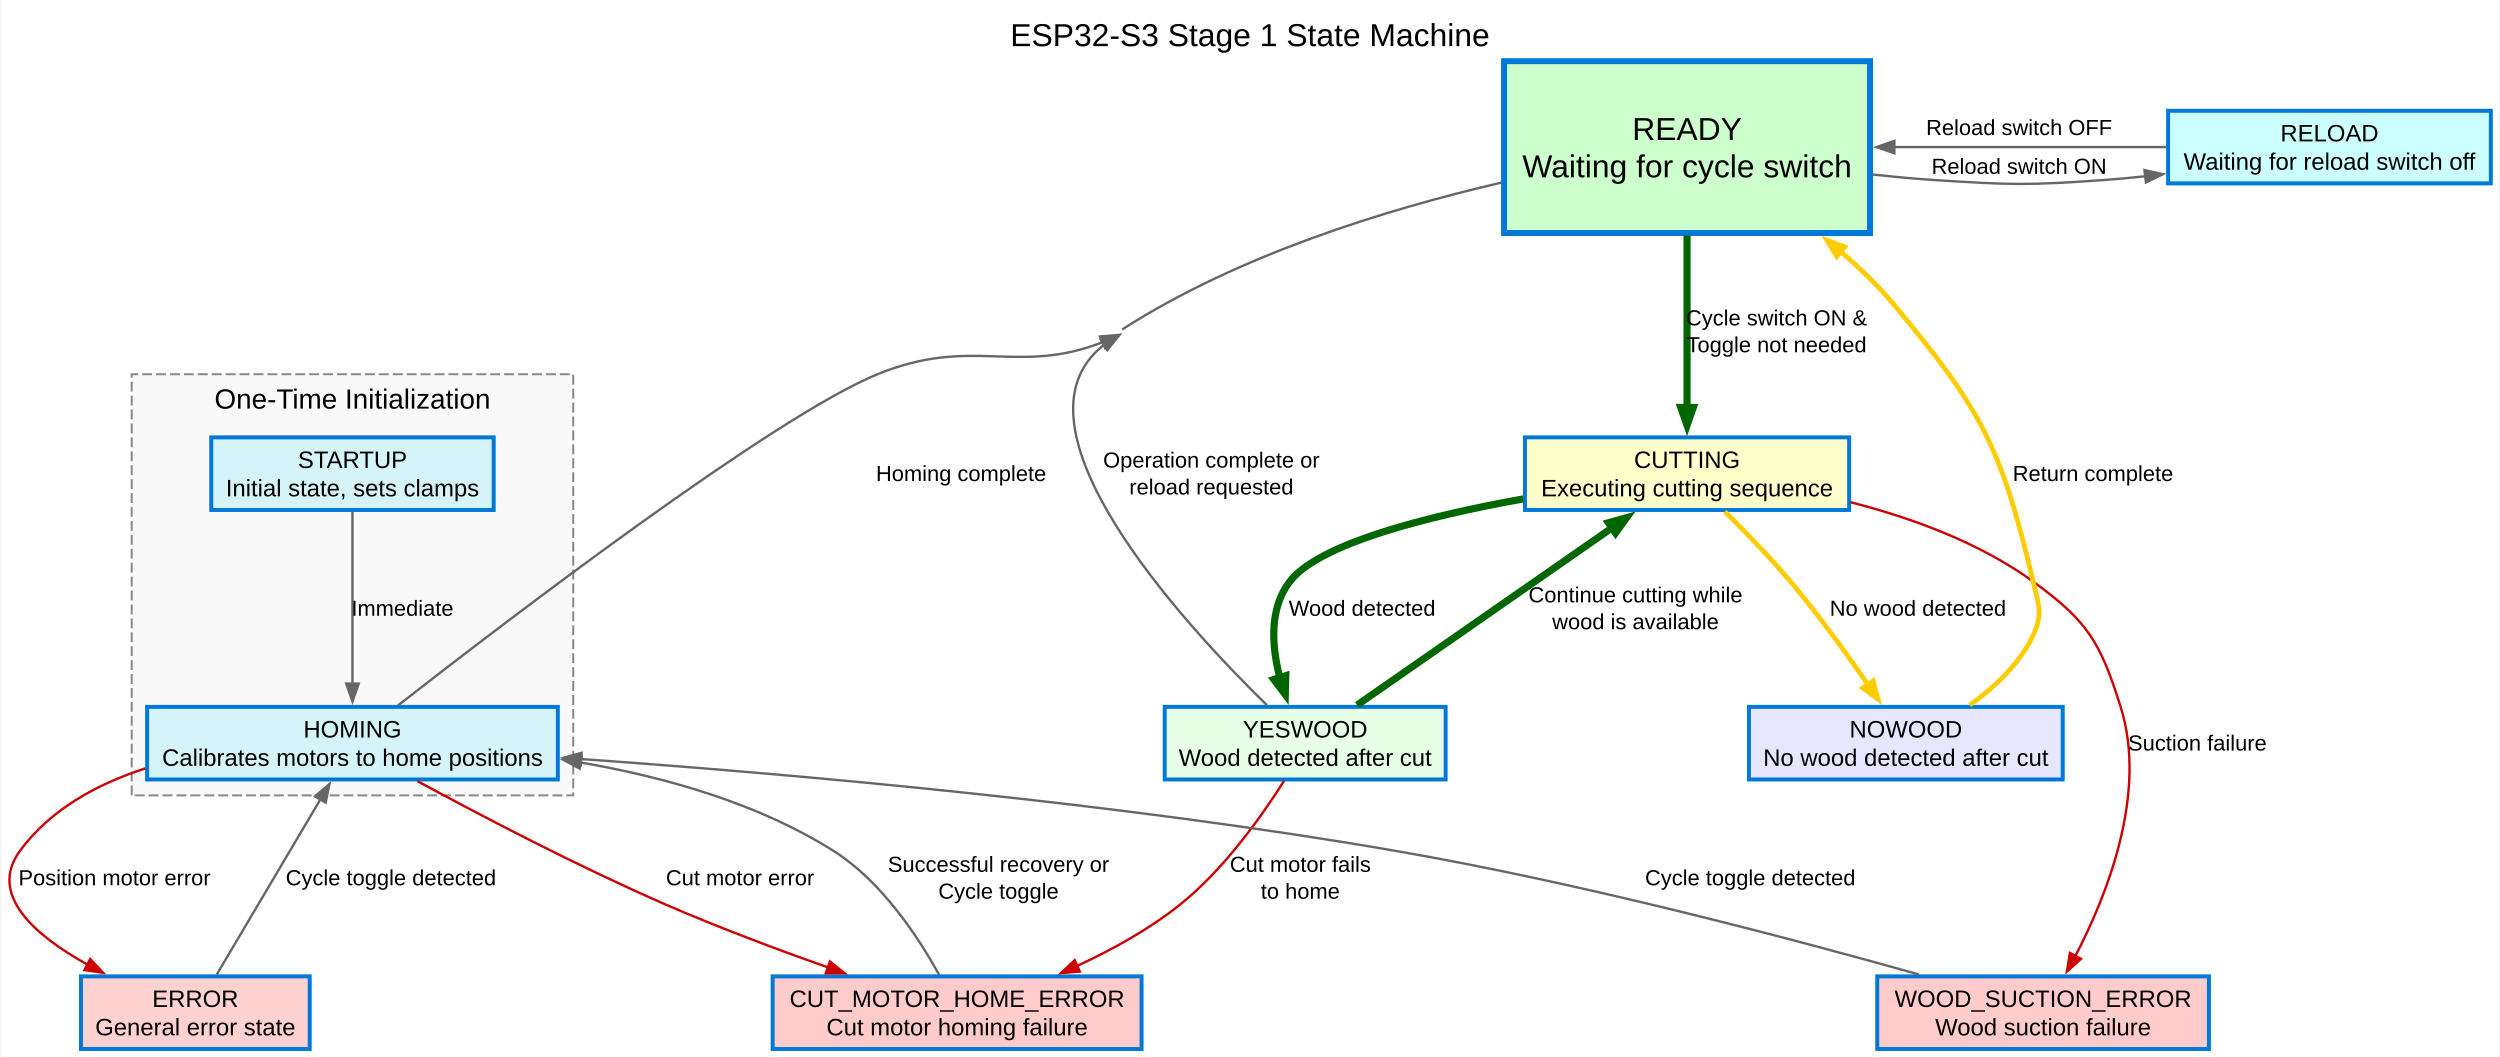
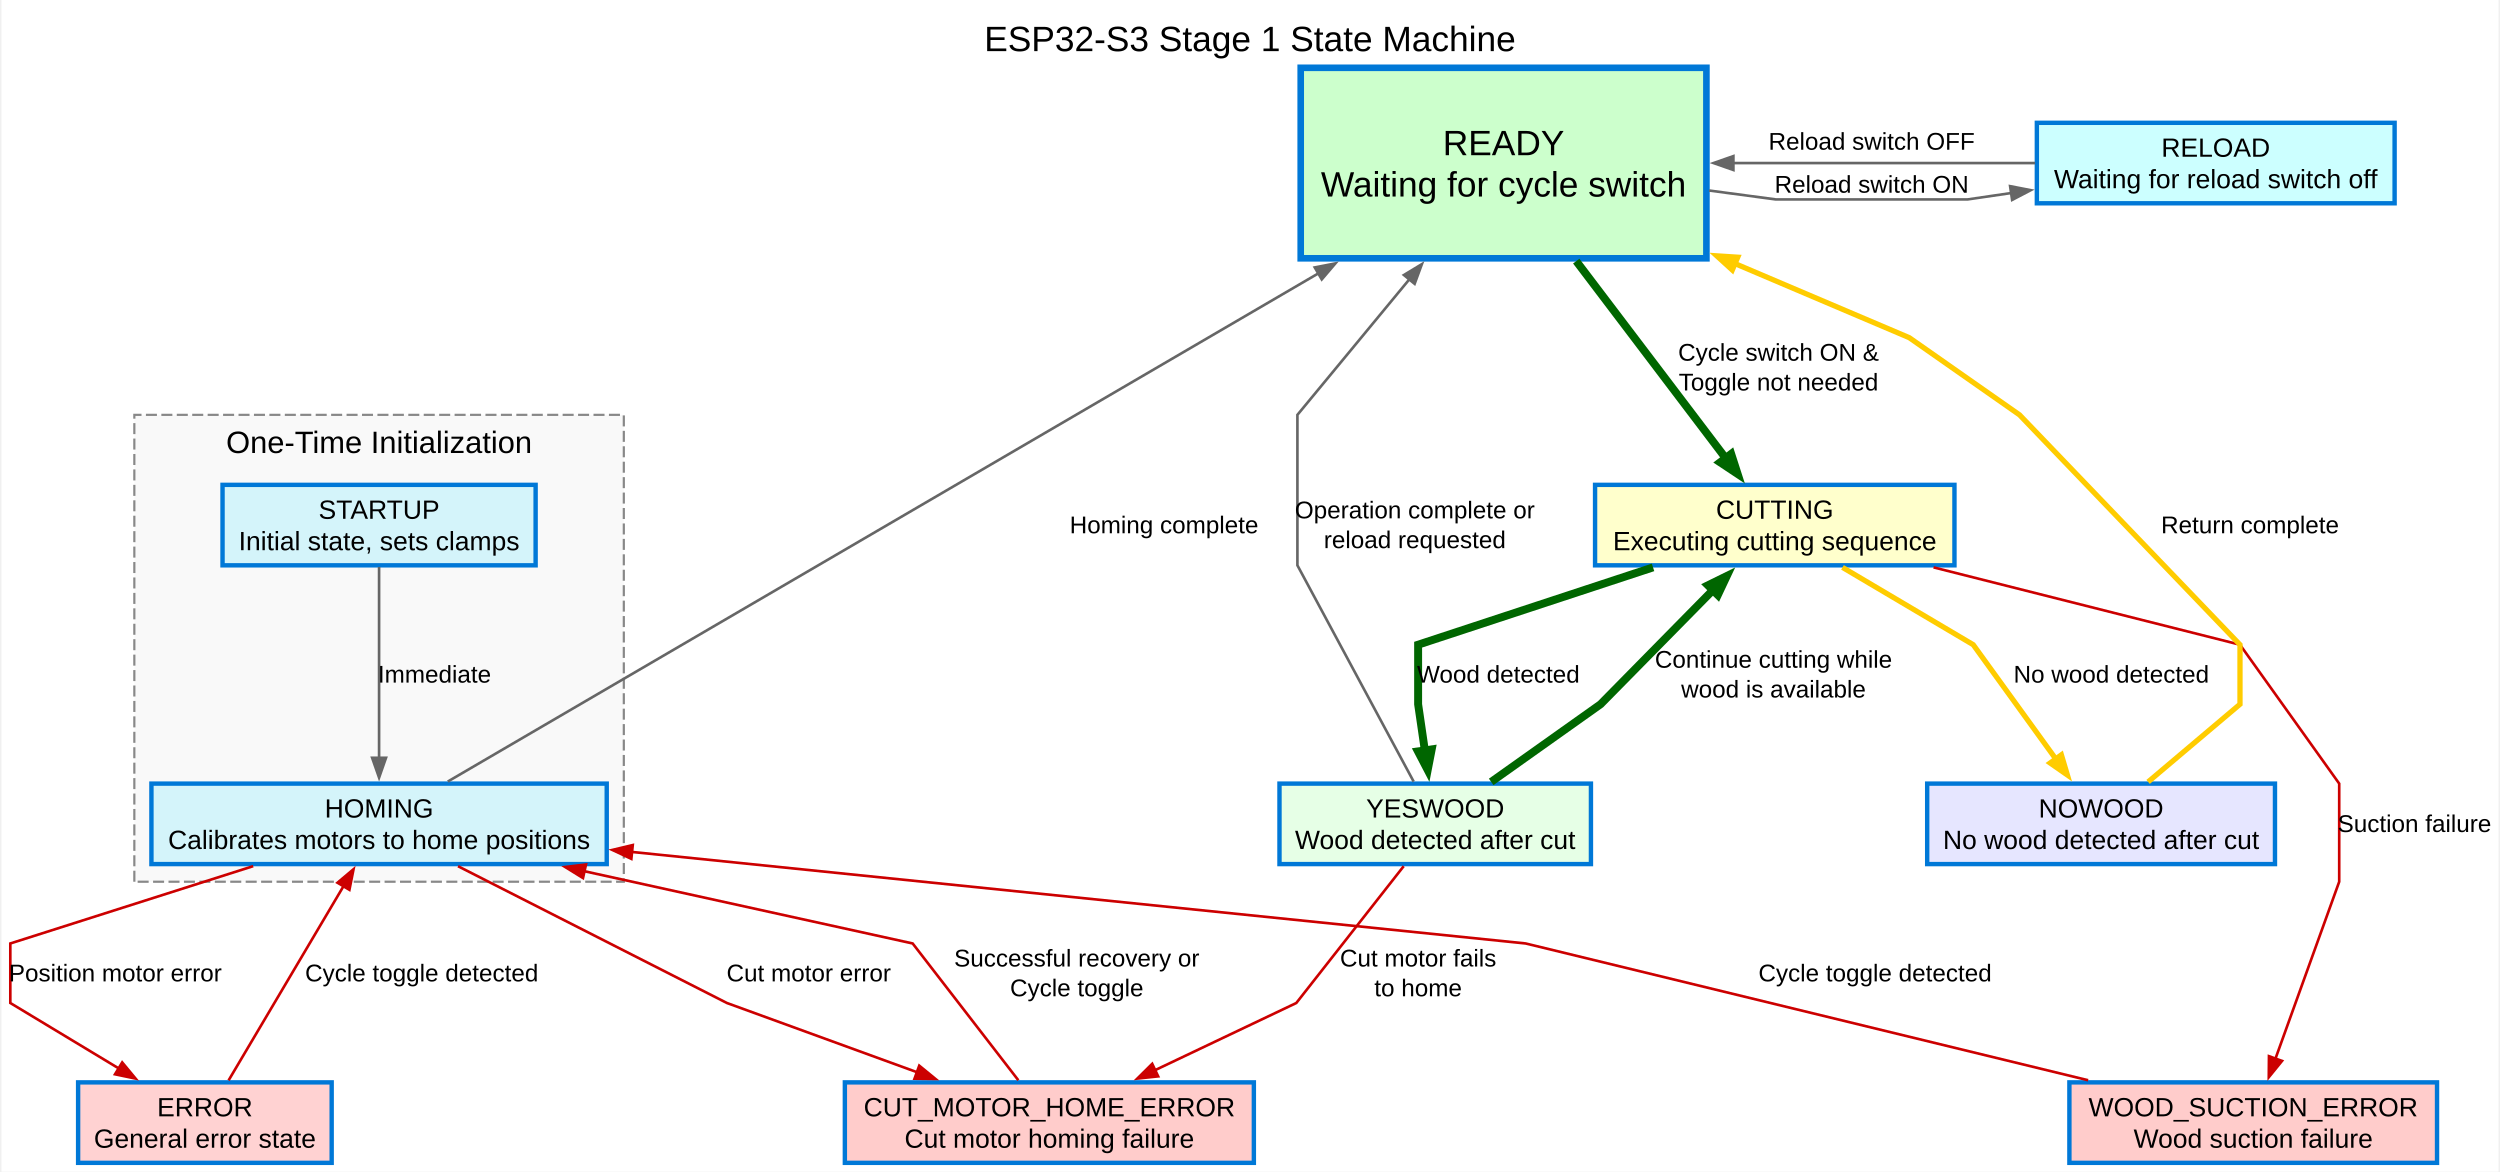
- <svg xmlns="http://www.w3.org/2000/svg" width="1256pt" height="531pt" viewBox="0.00 0.00 1255.72 531.40">
+ <svg xmlns="http://www.w3.org/2000/svg" width="1133pt" height="531pt" viewBox="0.00 0.00 1132.50 531.40">
  <g id="graph0" class="graph" transform="scale(1 1) rotate(0) translate(4 527.4)">
-     <polygon fill="white" stroke="none" points="-4,4 -4,-527.4 1251.72,-527.4 1251.72,4 -4,4" />
-     <text text-anchor="middle" x="623.86" y="-504.2" font-family="Arial" font-size="16.00">ESP32-S3 Stage 1 State Machine</text>
+     <polygon fill="white" stroke="none" points="-4,4 -4,-527.4 1128.5,-527.4 1128.5,4 -4,4" />
+     <text text-anchor="middle" x="562.25" y="-504.2" font-family="Arial" font-size="16.00">ESP32-S3 Stage 1 State Machine</text>
    <g id="clust1" class="cluster">
-       <polygon fill="#f9f9f9" stroke="#888888" stroke-dasharray="5,2" points="61.6,-127.5 61.6,-339.25 283.6,-339.25 283.6,-127.5 61.6,-127.5" />
-       <text text-anchor="middle" x="172.6" y="-321.95" font-family="Arial" font-size="14.00">One-Time Initialization</text>
+       <polygon fill="#f9f9f9" stroke="#888888" stroke-dasharray="5,2" points="56.25,-127.5 56.25,-339.25 278.25,-339.25 278.25,-127.5 56.25,-127.5" />
+       <text text-anchor="middle" x="167.25" y="-321.95" font-family="Arial" font-size="14.00">One-Time Initialization</text>
    </g>
    <g id="node1" class="node">
-       <polygon fill="#d4f4fa" stroke="#0078d7" stroke-width="2" points="243.6,-307.5 101.6,-307.5 101.6,-271 243.6,-271 243.6,-307.5" />
-       <text text-anchor="middle" x="172.6" y="-292.1" font-family="Arial" font-size="12.00">STARTUP</text>
-       <text text-anchor="middle" x="172.6" y="-277.85" font-family="Arial" font-size="12.00">Initial state, sets clamps</text>
+       <polygon fill="#d4f4fa" stroke="#0078d7" stroke-width="2" points="238.25,-307.5 96.25,-307.5 96.25,-271 238.25,-271 238.25,-307.5" />
+       <text text-anchor="middle" x="167.25" y="-292.1" font-family="Arial" font-size="12.00">STARTUP</text>
+       <text text-anchor="middle" x="167.25" y="-277.85" font-family="Arial" font-size="12.00">Initial state, sets clamps</text>
    </g>
    <g id="node2" class="node">
-       <polygon fill="#d4f4fa" stroke="#0078d7" stroke-width="2" points="275.85,-172 69.35,-172 69.35,-135.5 275.85,-135.5 275.85,-172" />
-       <text text-anchor="middle" x="172.6" y="-156.6" font-family="Arial" font-size="12.00">HOMING</text>
-       <text text-anchor="middle" x="172.6" y="-142.35" font-family="Arial" font-size="12.00">Calibrates motors to home positions</text>
+       <polygon fill="#d4f4fa" stroke="#0078d7" stroke-width="2" points="270.5,-172 64,-172 64,-135.5 270.5,-135.5 270.5,-172" />
+       <text text-anchor="middle" x="167.25" y="-156.6" font-family="Arial" font-size="12.00">HOMING</text>
+       <text text-anchor="middle" x="167.25" y="-142.35" font-family="Arial" font-size="12.00">Calibrates motors to home positions</text>
    </g>
    <g id="edge1" class="edge">
-       <path fill="none" stroke="#666666" stroke-width="1.2" d="M172.6,-270.25C172.6,-247.95 172.6,-209.7 172.6,-183.37" />
-       <polygon fill="#666666" stroke="#666666" stroke-width="1.2" points="175.75,-183.71 172.6,-174.71 169.45,-183.71 175.75,-183.71" />
-       <text text-anchor="middle" x="197.72" y="-217.8" font-family="Arial" font-size="11.00">Immediate</text>
+       <path fill="none" stroke="#666666" stroke-width="1.2" d="M167.25,-270.25C167.25,-247.95 167.25,-209.7 167.25,-183.37" />
+       <polygon fill="#666666" stroke="#666666" stroke-width="1.2" points="170.4,-183.71 167.25,-174.71 164.1,-183.71 170.4,-183.71" />
+       <text text-anchor="middle" x="192.38" y="-217.8" font-family="Arial" font-size="11.00">Immediate</text>
    </g>
    <g id="node3" class="node">
-       <polygon fill="#ccffcc" stroke="#0078d7" stroke-width="3" points="935.6,-496.65 751.6,-496.65 751.6,-410.25 935.6,-410.25 935.6,-496.65" />
-       <text text-anchor="middle" x="843.6" y="-457" font-family="Arial" font-size="16.00">READY</text>
-       <text text-anchor="middle" x="843.6" y="-438.25" font-family="Arial" font-size="16.00">Waiting for cycle switch</text>
+       <polygon fill="#ccffcc" stroke="#0078d7" stroke-width="3" points="769.25,-496.65 585.25,-496.65 585.25,-410.25 769.25,-410.25 769.25,-496.65" />
+       <text text-anchor="middle" x="677.25" y="-457" font-family="Arial" font-size="16.00">READY</text>
+       <text text-anchor="middle" x="677.25" y="-438.25" font-family="Arial" font-size="16.00">Waiting for cycle switch</text>
    </g>
    <g id="edge2" class="edge">
-       <path fill="none" stroke="#666666" stroke-width="1.2" d="M559.6,-361.75C617.61,-399.06 692.17,-422.1 750.34,-435.62" />
-       <path fill="none" stroke="#666666" stroke-width="1.2" d="M195.5,-172.75C249.5,-214.86 384.18,-317.85 436.6,-339.25 484.4,-358.76 506.76,-338.42 549.78,-355.38" />
-       <polygon fill="#666666" stroke="#666666" stroke-width="1.2" points="548.44,-358.23 557.94,-359.01 551,-352.48 548.44,-358.23" />
-       <text text-anchor="middle" x="478.6" y="-285.55" font-family="Arial" font-size="11.00">Homing complete</text>
+       <path fill="none" stroke="#666666" stroke-width="1.2" d="M198.4,-172.93C275.61,-218 477.92,-336.1 593.36,-403.48" />
+       <polygon fill="#666666" stroke="#666666" stroke-width="1.2" points="591.62,-406.11 600.98,-407.93 594.79,-400.67 591.62,-406.11" />
+       <text text-anchor="middle" x="523.27" y="-285.55" font-family="Arial" font-size="11.00">Homing complete</text>
    </g>
    <g id="node8" class="node">
-       <polygon fill="#ffd2d2" stroke="#0078d7" stroke-width="2" points="151.1,-36.5 36.1,-36.5 36.1,0 151.1,0 151.1,-36.5" />
-       <text text-anchor="middle" x="93.6" y="-21.1" font-family="Arial" font-size="12.00">ERROR</text>
-       <text text-anchor="middle" x="93.6" y="-6.85" font-family="Arial" font-size="12.00">General error state</text>
+       <polygon fill="#ffd2d2" stroke="#0078d7" stroke-width="2" points="145.75,-36.5 30.75,-36.5 30.75,0 145.75,0 145.75,-36.5" />
+       <text text-anchor="middle" x="88.25" y="-21.1" font-family="Arial" font-size="12.00">ERROR</text>
+       <text text-anchor="middle" x="88.25" y="-6.85" font-family="Arial" font-size="12.00">General error state</text>
    </g>
    <g id="edge3" class="edge">
-       <path fill="none" stroke="#cc0000" stroke-width="1.2" d="M68.45,-141.06C43.93,-133.15 20.55,-120.29 5.35,-99.5 -10.61,-77.67 12.68,-57.22 39.33,-42.44" />
-       <polygon fill="#cc0000" stroke="#cc0000" stroke-width="1.2" points="40.72,-45.26 47.23,-38.29 37.8,-39.68 40.72,-45.26" />
-       <text text-anchor="middle" x="52.97" y="-82.3" font-family="Arial" font-size="11.00">Position motor error</text>
+       <path fill="none" stroke="#cc0000" stroke-width="1.2" d="M110.16,-134.57C61.71,-119.15 0,-99.5 0,-99.5 0,-99.5 0,-72.5 0,-72.5 0,-72.5 25.54,-57.09 49.14,-42.85" />
+       <polygon fill="#cc0000" stroke="#cc0000" stroke-width="1.2" points="50.74,-45.56 56.82,-38.22 47.48,-40.17 50.74,-45.56" />
+       <text text-anchor="middle" x="47.62" y="-82.3" font-family="Arial" font-size="11.00">Position motor error</text>
    </g>
    <g id="node10" class="node">
-       <polygon fill="#ffcccb" stroke="#0078d7" stroke-width="2" points="569.35,-36.5 383.85,-36.5 383.85,0 569.35,0 569.35,-36.5" />
-       <text text-anchor="middle" x="476.6" y="-21.1" font-family="Arial" font-size="12.00">CUT_MOTOR_HOME_ERROR</text>
-       <text text-anchor="middle" x="476.6" y="-6.85" font-family="Arial" font-size="12.00">Cut motor homing failure</text>
+       <polygon fill="#ffcccb" stroke="#0078d7" stroke-width="2" points="564,-36.5 378.5,-36.5 378.5,0 564,0 564,-36.5" />
+       <text text-anchor="middle" x="471.25" y="-21.1" font-family="Arial" font-size="12.00">CUT_MOTOR_HOME_ERROR</text>
+       <text text-anchor="middle" x="471.25" y="-6.85" font-family="Arial" font-size="12.00">Cut motor homing failure</text>
    </g>
    <g id="edge4" class="edge">
-       <path fill="none" stroke="#cc0000" stroke-width="1.2" d="M205.28,-134.65C236.8,-117.55 286.1,-91.72 330.35,-72.5 356.6,-61.09 386.17,-50.01 411.82,-40.93" />
-       <polygon fill="#cc0000" stroke="#cc0000" stroke-width="1.2" points="412.64,-43.98 420.09,-38.03 410.56,-38.04 412.64,-43.98" />
-       <text text-anchor="middle" x="367.47" y="-82.3" font-family="Arial" font-size="11.00">Cut motor error</text>
+       <path fill="none" stroke="#cc0000" stroke-width="1.2" d="M203.05,-134.54C249.59,-110.86 325,-72.5 325,-72.5 325,-72.5 370.86,-55.8 411.22,-41.11" />
+       <polygon fill="#cc0000" stroke="#cc0000" stroke-width="1.2" points="412.24,-44.09 419.62,-38.05 410.09,-38.17 412.24,-44.09" />
+       <text text-anchor="middle" x="362.12" y="-82.3" font-family="Arial" font-size="11.00">Cut motor error</text>
    </g>
    <g id="node4" class="node">
-       <polygon fill="#ccffff" stroke="#0078d7" stroke-width="2" points="1247.72,-471.7 1085.47,-471.7 1085.47,-435.2 1247.72,-435.2 1247.72,-471.7" />
-       <text text-anchor="middle" x="1166.6" y="-456.3" font-family="Arial" font-size="12.00">RELOAD</text>
-       <text text-anchor="middle" x="1166.6" y="-442.05" font-family="Arial" font-size="12.00">Waiting for reload switch off</text>
+       <polygon fill="#ccffff" stroke="#0078d7" stroke-width="2" points="1081.38,-471.7 919.12,-471.7 919.12,-435.2 1081.38,-435.2 1081.38,-471.7" />
+       <text text-anchor="middle" x="1000.25" y="-456.3" font-family="Arial" font-size="12.00">RELOAD</text>
+       <text text-anchor="middle" x="1000.25" y="-442.05" font-family="Arial" font-size="12.00">Waiting for reload switch off</text>
    </g>
    <g id="edge5" class="edge">
-       <path fill="none" stroke="#666666" stroke-width="1.2" d="M936.82,-439.65C947,-438.55 957.22,-437.6 967.04,-436.95 1005.62,-434.38 1015.47,-434.14 1054.04,-436.95 1060.57,-437.43 1067.29,-438.06 1074.05,-438.79" />
-       <polygon fill="#666666" stroke="#666666" stroke-width="1.2" points="1073.57,-441.91 1082.88,-439.82 1074.3,-435.65 1073.57,-441.91" />
-       <text text-anchor="middle" x="1010.54" y="-440" font-family="Arial" font-size="11.00">Reload switch ON</text>
+       <path fill="none" stroke="#666666" stroke-width="1.2" d="M770.49,-440.99C787.87,-438.66 800.69,-436.95 800.69,-436.95 800.69,-436.95 887.69,-436.95 887.69,-436.95 887.69,-436.95 895.71,-438.13 907.48,-439.85" />
+       <polygon fill="#666666" stroke="#666666" stroke-width="1.2" points="906.99,-442.96 916.35,-441.15 907.9,-436.73 906.99,-442.96" />
+       <text text-anchor="middle" x="844.19" y="-440" font-family="Arial" font-size="11.00">Reload switch ON</text>
    </g>
    <g id="node5" class="node">
-       <polygon fill="#ffffcc" stroke="#0078d7" stroke-width="2" points="925.1,-307.5 762.1,-307.5 762.1,-271 925.1,-271 925.1,-307.5" />
-       <text text-anchor="middle" x="843.6" y="-292.1" font-family="Arial" font-size="12.00">CUTTING</text>
-       <text text-anchor="middle" x="843.6" y="-277.85" font-family="Arial" font-size="12.00">Executing cutting sequence</text>
+       <polygon fill="#ffffcc" stroke="#0078d7" stroke-width="2" points="881.75,-307.5 718.75,-307.5 718.75,-271 881.75,-271 881.75,-307.5" />
+       <text text-anchor="middle" x="800.25" y="-292.1" font-family="Arial" font-size="12.00">CUTTING</text>
+       <text text-anchor="middle" x="800.25" y="-277.85" font-family="Arial" font-size="12.00">Executing cutting sequence</text>
    </g>
    <g id="edge6" class="edge">
-       <path fill="none" stroke="#006600" stroke-width="3.6" d="M843.6,-408.98C843.6,-381.76 843.6,-347.26 843.6,-322.48" />
-       <polygon fill="#006600" stroke="#006600" stroke-width="3.6" points="846.75,-322.56 843.6,-313.56 840.45,-322.56 846.75,-322.56" />
-       <text text-anchor="middle" x="888.6" y="-363.8" font-family="Arial" font-size="11.00">Cycle switch ON &amp;</text>
-       <text text-anchor="middle" x="888.6" y="-350.3" font-family="Arial" font-size="11.00">Toggle not needed</text>
+       <path fill="none" stroke="#006600" stroke-width="3.6" d="M710.21,-408.98C731.74,-380.6 759.26,-344.31 778.17,-319.36" />
+       <polygon fill="#006600" stroke="#006600" stroke-width="3.6" points="780.48,-321.53 783.41,-312.45 775.47,-317.72 780.48,-321.53" />
+       <text text-anchor="middle" x="801.95" y="-363.8" font-family="Arial" font-size="11.00">Cycle switch ON &amp;</text>
+       <text text-anchor="middle" x="801.95" y="-350.3" font-family="Arial" font-size="11.00">Toggle not needed</text>
    </g>
    <g id="edge7" class="edge">
-       <path fill="none" stroke="#666666" stroke-width="1.2" d="M1084.64,-453.45C1042.99,-453.45 991.94,-453.45 947.56,-453.45" />
-       <polygon fill="#666666" stroke="#666666" stroke-width="1.2" points="947.84,-450.3 938.84,-453.45 947.84,-456.6 947.84,-450.3" />
-       <text text-anchor="middle" x="1010.54" y="-459.5" font-family="Arial" font-size="11.00">Reload switch OFF</text>
+       <path fill="none" stroke="#666666" stroke-width="1.2" d="M918.29,-453.45C876.64,-453.45 825.59,-453.45 781.21,-453.45" />
+       <polygon fill="#666666" stroke="#666666" stroke-width="1.2" points="781.49,-450.3 772.49,-453.45 781.49,-456.6 781.49,-450.3" />
+       <text text-anchor="middle" x="844.19" y="-459.5" font-family="Arial" font-size="11.00">Reload switch OFF</text>
    </g>
    <g id="node6" class="node">
-       <polygon fill="#e6ffe6" stroke="#0078d7" stroke-width="2" points="722.22,-172 580.97,-172 580.97,-135.5 722.22,-135.5 722.22,-172" />
-       <text text-anchor="middle" x="651.6" y="-156.6" font-family="Arial" font-size="12.00">YESWOOD</text>
-       <text text-anchor="middle" x="651.6" y="-142.35" font-family="Arial" font-size="12.00">Wood detected after cut</text>
+       <polygon fill="#e6ffe6" stroke="#0078d7" stroke-width="2" points="716.88,-172 575.62,-172 575.62,-135.5 716.88,-135.5 716.88,-172" />
+       <text text-anchor="middle" x="646.25" y="-156.6" font-family="Arial" font-size="12.00">YESWOOD</text>
+       <text text-anchor="middle" x="646.25" y="-142.35" font-family="Arial" font-size="12.00">Wood detected after cut</text>
    </g>
    <g id="edge8" class="edge">
-       <path fill="none" stroke="#006600" stroke-width="3.6" d="M761.26,-276.58C712.95,-267.87 658.56,-254.14 643.85,-235 633.47,-221.49 634.71,-202.68 638.87,-186.67" />
-       <polygon fill="#006600" stroke="#006600" stroke-width="3.6" points="641.85,-187.7 641.6,-178.17 635.85,-185.78 641.85,-187.7" />
-       <text text-anchor="middle" x="680.22" y="-217.8" font-family="Arial" font-size="11.00">Wood detected</text>
+       <path fill="none" stroke="#006600" stroke-width="3.6" d="M745.04,-270.07C698.18,-254.65 638.5,-235 638.5,-235 638.5,-235 638.5,-208 638.5,-208 638.5,-208 639.92,-198.22 641.55,-187.05" />
+       <polygon fill="#006600" stroke="#006600" stroke-width="3.6" points="644.66,-187.53 642.84,-178.17 638.43,-186.62 644.66,-187.53" />
+       <text text-anchor="middle" x="674.88" y="-217.8" font-family="Arial" font-size="11.00">Wood detected</text>
    </g>
    <g id="node7" class="node">
-       <polygon fill="#e6e6ff" stroke="#0078d7" stroke-width="2" points="1032.47,-172 874.72,-172 874.72,-135.5 1032.47,-135.5 1032.47,-172" />
-       <text text-anchor="middle" x="953.6" y="-156.6" font-family="Arial" font-size="12.00">NOWOOD</text>
-       <text text-anchor="middle" x="953.6" y="-142.35" font-family="Arial" font-size="12.00">No wood detected after cut</text>
+       <polygon fill="#e6e6ff" stroke="#0078d7" stroke-width="2" points="1027.12,-172 869.38,-172 869.38,-135.5 1027.12,-135.5 1027.12,-172" />
+       <text text-anchor="middle" x="948.25" y="-156.6" font-family="Arial" font-size="12.00">NOWOOD</text>
+       <text text-anchor="middle" x="948.25" y="-142.35" font-family="Arial" font-size="12.00">No wood detected after cut</text>
    </g>
    <g id="edge9" class="edge">
-       <path fill="none" stroke="#ffcc00" stroke-width="2.4" d="M862.59,-270.15C872.76,-260.13 885.28,-247.26 895.6,-235 909.54,-218.44 923.8,-198.75 934.69,-183.02" />
-       <polygon fill="#ffcc00" stroke="#ffcc00" stroke-width="2.4" points="937.12,-185.05 939.6,-175.85 931.92,-181.5 937.12,-185.05" />
-       <text text-anchor="middle" x="959.68" y="-217.8" font-family="Arial" font-size="11.00">No wood detected</text>
+       <path fill="none" stroke="#ffcc00" stroke-width="2.4" d="M830.97,-270.07C857.04,-254.65 890.25,-235 890.25,-235 890.25,-235 911.1,-206.15 927.8,-183.05" />
+       <polygon fill="#ffcc00" stroke="#ffcc00" stroke-width="2.4" points="930.24,-185.04 932.96,-175.9 925.14,-181.35 930.24,-185.04" />
+       <text text-anchor="middle" x="952.89" y="-217.8" font-family="Arial" font-size="11.00">No wood detected</text>
    </g>
    <g id="node9" class="node">
-       <polygon fill="#ffcccb" stroke="#0078d7" stroke-width="2" points="1105.97,-36.5 939.22,-36.5 939.22,0 1105.97,0 1105.97,-36.5" />
-       <text text-anchor="middle" x="1022.6" y="-21.1" font-family="Arial" font-size="12.00">WOOD_SUCTION_ERROR</text>
-       <text text-anchor="middle" x="1022.6" y="-6.85" font-family="Arial" font-size="12.00">Wood suction failure</text>
+       <polygon fill="#ffcccb" stroke="#0078d7" stroke-width="2" points="1100.62,-36.5 933.88,-36.5 933.88,0 1100.62,0 1100.62,-36.5" />
+       <text text-anchor="middle" x="1017.25" y="-21.1" font-family="Arial" font-size="12.00">WOOD_SUCTION_ERROR</text>
+       <text text-anchor="middle" x="1017.25" y="-6.85" font-family="Arial" font-size="12.00">Wood suction failure</text>
    </g>
    <g id="edge10" class="edge">
-       <path fill="none" stroke="#cc0000" stroke-width="1.2" d="M925.8,-274.9C956.69,-266.98 990.78,-254.52 1017.6,-235 1045.22,-214.9 1051.35,-204.58 1061.6,-172 1075.24,-128.65 1054.78,-77.28 1038.72,-46.53" />
-       <polygon fill="#cc0000" stroke="#cc0000" stroke-width="1.2" points="1041.64,-45.3 1034.57,-38.9 1036.1,-48.31 1041.64,-45.3" />
-       <text text-anchor="middle" x="1100.19" y="-150.05" font-family="Arial" font-size="11.00">Suction failure</text>
+       <path fill="none" stroke="#cc0000" stroke-width="1.2" d="M872.27,-270.07C933.4,-254.65 1011.25,-235 1011.25,-235 1011.25,-235 1056.25,-172 1056.25,-172 1056.25,-172 1056.25,-127.5 1056.25,-127.5 1056.25,-127.5 1038.91,-79.37 1027.35,-47.29" />
+       <polygon fill="#cc0000" stroke="#cc0000" stroke-width="1.2" points="1030.32,-46.23 1024.31,-38.83 1024.39,-48.37 1030.32,-46.23" />
+       <text text-anchor="middle" x="1090.38" y="-150.05" font-family="Arial" font-size="11.00">Suction failure</text>
    </g>
    <g id="edge11" class="edge">
-       <path fill="none" stroke="#666666" stroke-width="1.2" d="M632.32,-172.88C590.34,-213.94 498.49,-313.63 550.44,-354.02" />
-       <polygon fill="#666666" stroke="#666666" stroke-width="1.2" points="548.76,-356.68 558.06,-358.79 552.1,-351.34 548.76,-356.68" />
-       <text text-anchor="middle" x="604.44" y="-292.3" font-family="Arial" font-size="11.00">Operation complete or</text>
-       <text text-anchor="middle" x="604.44" y="-278.8" font-family="Arial" font-size="11.00">reload requested</text>
+       <path fill="none" stroke="#666666" stroke-width="1.2" d="M636.48,-172.91C618.91,-205.61 583.75,-271 583.75,-271 583.75,-271 583.75,-339.25 583.75,-339.25 583.75,-339.25 609.86,-370.86 634.48,-400.67" />
+       <polygon fill="#666666" stroke="#666666" stroke-width="1.2" points="632.05,-402.67 640.21,-407.61 636.91,-398.66 632.05,-402.67" />
+       <text text-anchor="middle" x="637" y="-292.3" font-family="Arial" font-size="11.00">Operation complete or</text>
+       <text text-anchor="middle" x="637" y="-278.8" font-family="Arial" font-size="11.00">reload requested</text>
    </g>
    <g id="edge12" class="edge">
-       <path fill="none" stroke="#006600" stroke-width="3.6" d="M677.7,-172.9C710.86,-195.96 768.34,-235.92 806.17,-262.22" />
-       <polygon fill="#006600" stroke="#006600" stroke-width="3.6" points="804.04,-264.58 813.23,-267.14 807.64,-259.41 804.04,-264.58" />
-       <text text-anchor="middle" x="817.67" y="-224.55" font-family="Arial" font-size="11.00">Continue cutting while</text>
-       <text text-anchor="middle" x="817.67" y="-211.05" font-family="Arial" font-size="11.00">wood is available</text>
+       <path fill="none" stroke="#006600" stroke-width="3.6" d="M671.64,-172.78C693.4,-188.23 721.25,-208 721.25,-208 721.25,-208 749.65,-236.85 772.39,-259.95" />
+       <polygon fill="#006600" stroke="#006600" stroke-width="3.6" points="769.94,-261.95 778.5,-266.16 774.43,-257.53 769.94,-261.95" />
+       <text text-anchor="middle" x="799.68" y="-224.55" font-family="Arial" font-size="11.00">Continue cutting while</text>
+       <text text-anchor="middle" x="799.68" y="-211.05" font-family="Arial" font-size="11.00">wood is available</text>
    </g>
    <g id="edge13" class="edge">
-       <path fill="none" stroke="#cc0000" stroke-width="1.2" d="M641,-134.83C629.81,-117.12 610.73,-90.2 588.6,-72.5 573.21,-60.19 554.5,-49.88 536.82,-41.7" />
-       <polygon fill="#cc0000" stroke="#cc0000" stroke-width="1.2" points="538.29,-38.91 528.79,-38.12 535.72,-44.66 538.29,-38.91" />
-       <text text-anchor="middle" x="649.16" y="-89.05" font-family="Arial" font-size="11.00">Cut motor fails</text>
-       <text text-anchor="middle" x="649.16" y="-75.55" font-family="Arial" font-size="11.00">to home</text>
+       <path fill="none" stroke="#cc0000" stroke-width="1.2" d="M631.95,-134.54C613.37,-110.86 583.25,-72.5 583.25,-72.5 583.25,-72.5 549.6,-56.5 519.19,-42.04" />
+       <polygon fill="#cc0000" stroke="#cc0000" stroke-width="1.2" points="520.6,-39.23 511.12,-38.21 517.9,-44.92 520.6,-39.23" />
+       <text text-anchor="middle" x="638.5" y="-89.05" font-family="Arial" font-size="11.00">Cut motor fails</text>
+       <text text-anchor="middle" x="638.5" y="-75.55" font-family="Arial" font-size="11.00">to home</text>
    </g>
    <g id="edge14" class="edge">
-       <path fill="none" stroke="#ffcc00" stroke-width="2.4" d="M985.72,-172.91C998.08,-181.75 1010.85,-193.6 1017.6,-208 1022.69,-218.87 1020.37,-223.32 1017.6,-235 1001.61,-302.4 992.01,-321.09 947.6,-374.25 939.72,-383.68 930.5,-392.63 920.86,-400.88" />
-       <polygon fill="#ffcc00" stroke="#ffcc00" stroke-width="2.4" points="918.88,-398.43 913.92,-406.58 922.88,-403.3 918.88,-398.43" />
-       <text text-anchor="middle" x="1047.69" y="-285.55" font-family="Arial" font-size="11.00">Return complete</text>
+       <path fill="none" stroke="#ffcc00" stroke-width="2.4" d="M969.58,-172.78C987.86,-188.23 1011.25,-208 1011.25,-208 1011.25,-208 1011.25,-235 1011.25,-235 1011.25,-235 911.25,-339.25 911.25,-339.25 911.25,-339.25 861.25,-374.25 861.25,-374.25 861.25,-374.25 823.4,-390.34 782.04,-407.92" />
+       <polygon fill="#ffcc00" stroke="#ffcc00" stroke-width="2.4" points="780.99,-404.94 773.94,-411.36 783.46,-410.74 780.99,-404.94" />
+       <text text-anchor="middle" x="1015.8" y="-285.55" font-family="Arial" font-size="11.00">Return complete</text>
    </g>
    <g id="edge15" class="edge">
-       <path fill="none" stroke="#666666" stroke-width="1.2" d="M104.34,-37.4C117.81,-60.16 141.02,-99.38 156.59,-125.69" />
-       <polygon fill="#666666" stroke="#666666" stroke-width="1.2" points="153.73,-127.04 161.02,-133.18 159.15,-123.83 153.73,-127.04" />
-       <text text-anchor="middle" x="191.93" y="-82.3" font-family="Arial" font-size="11.00">Cycle toggle detected</text>
+       <path fill="none" stroke="#cc0000" stroke-width="1.2" d="M98.99,-37.4C112.46,-60.16 135.67,-99.38 151.24,-125.69" />
+       <polygon fill="#cc0000" stroke="#cc0000" stroke-width="1.2" points="148.38,-127.04 155.67,-133.18 153.8,-123.83 148.38,-127.04" />
+       <text text-anchor="middle" x="186.58" y="-82.3" font-family="Arial" font-size="11.00">Cycle toggle detected</text>
    </g>
    <g id="edge16" class="edge">
-       <path fill="none" stroke="#666666" stroke-width="1.2" d="M960.24,-37.43C895.22,-55.73 790.08,-83.47 697.6,-99.5 557.39,-123.8 394.05,-138.21 287.26,-145.79" />
-       <polygon fill="#666666" stroke="#666666" stroke-width="1.2" points="287.36,-142.63 278.6,-146.4 287.8,-148.91 287.36,-142.63" />
-       <text text-anchor="middle" x="875.36" y="-82.3" font-family="Arial" font-size="11.00">Cycle toggle detected</text>
+       <path fill="none" stroke="#cc0000" stroke-width="1.2" d="M942.37,-37.46C845,-61.14 687.25,-99.5 687.25,-99.5 687.25,-99.5 434.72,-125.36 281.62,-141.04" />
+       <polygon fill="#cc0000" stroke="#cc0000" stroke-width="1.2" points="281.67,-137.87 273.04,-141.92 282.31,-144.13 281.67,-137.87" />
+       <text text-anchor="middle" x="845.74" y="-82.3" font-family="Arial" font-size="11.00">Cycle toggle detected</text>
    </g>
    <g id="edge17" class="edge">
-       <path fill="none" stroke="#666666" stroke-width="1.2" d="M467.6,-37.25C457.35,-55.81 438.84,-84.14 414.6,-99.5 376.75,-123.48 329.64,-136.77 287.06,-144.08" />
-       <polygon fill="#666666" stroke="#666666" stroke-width="1.2" points="286.81,-140.94 278.43,-145.49 287.82,-147.15 286.81,-140.94" />
-       <text text-anchor="middle" x="497.41" y="-89.05" font-family="Arial" font-size="11.00">Successful recovery or</text>
-       <text text-anchor="middle" x="497.41" y="-75.55" font-family="Arial" font-size="11.00">Cycle toggle</text>
+       <path fill="none" stroke="#cc0000" stroke-width="1.2" d="M457.18,-37.46C438.89,-61.14 409.25,-99.5 409.25,-99.5 409.25,-99.5 328.47,-117.28 260.25,-132.29" />
+       <polygon fill="#cc0000" stroke="#cc0000" stroke-width="1.2" points="259.74,-129.17 251.63,-134.18 261.1,-135.33 259.74,-129.17" />
+       <text text-anchor="middle" x="483.68" y="-89.05" font-family="Arial" font-size="11.00">Successful recovery or</text>
+       <text text-anchor="middle" x="483.68" y="-75.55" font-family="Arial" font-size="11.00">Cycle toggle</text>
    </g>
  </g>
</svg>
